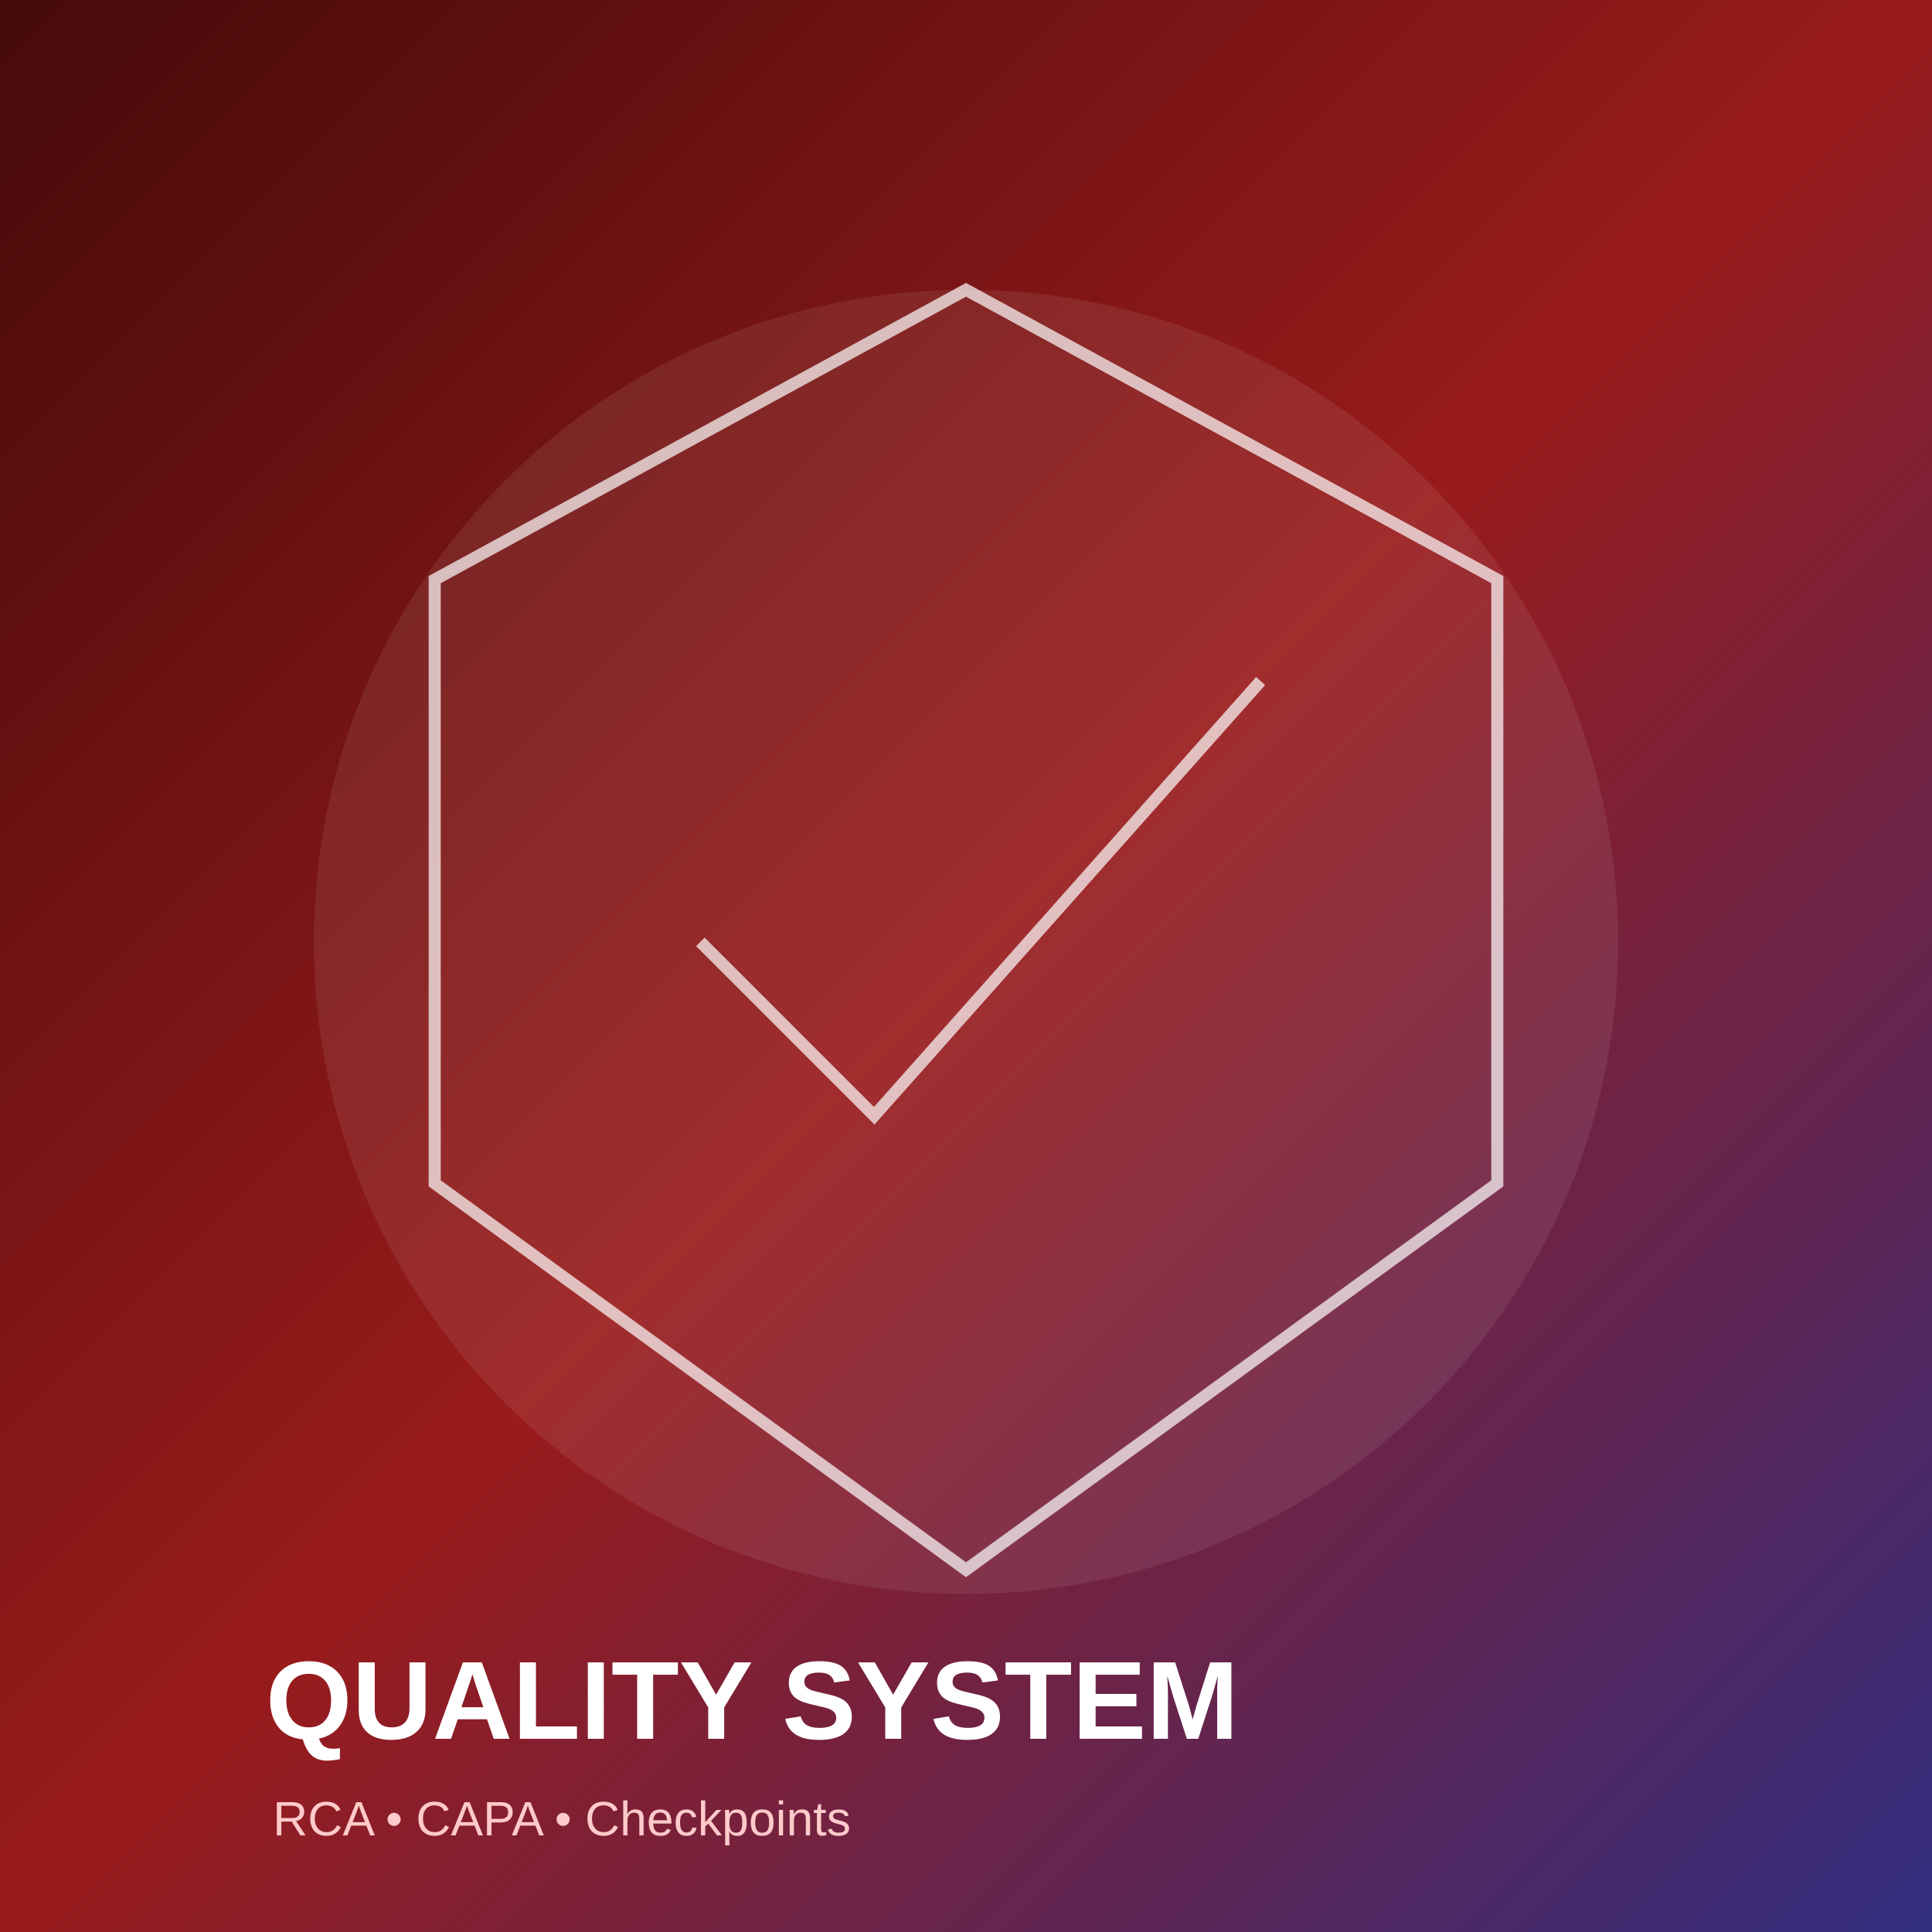
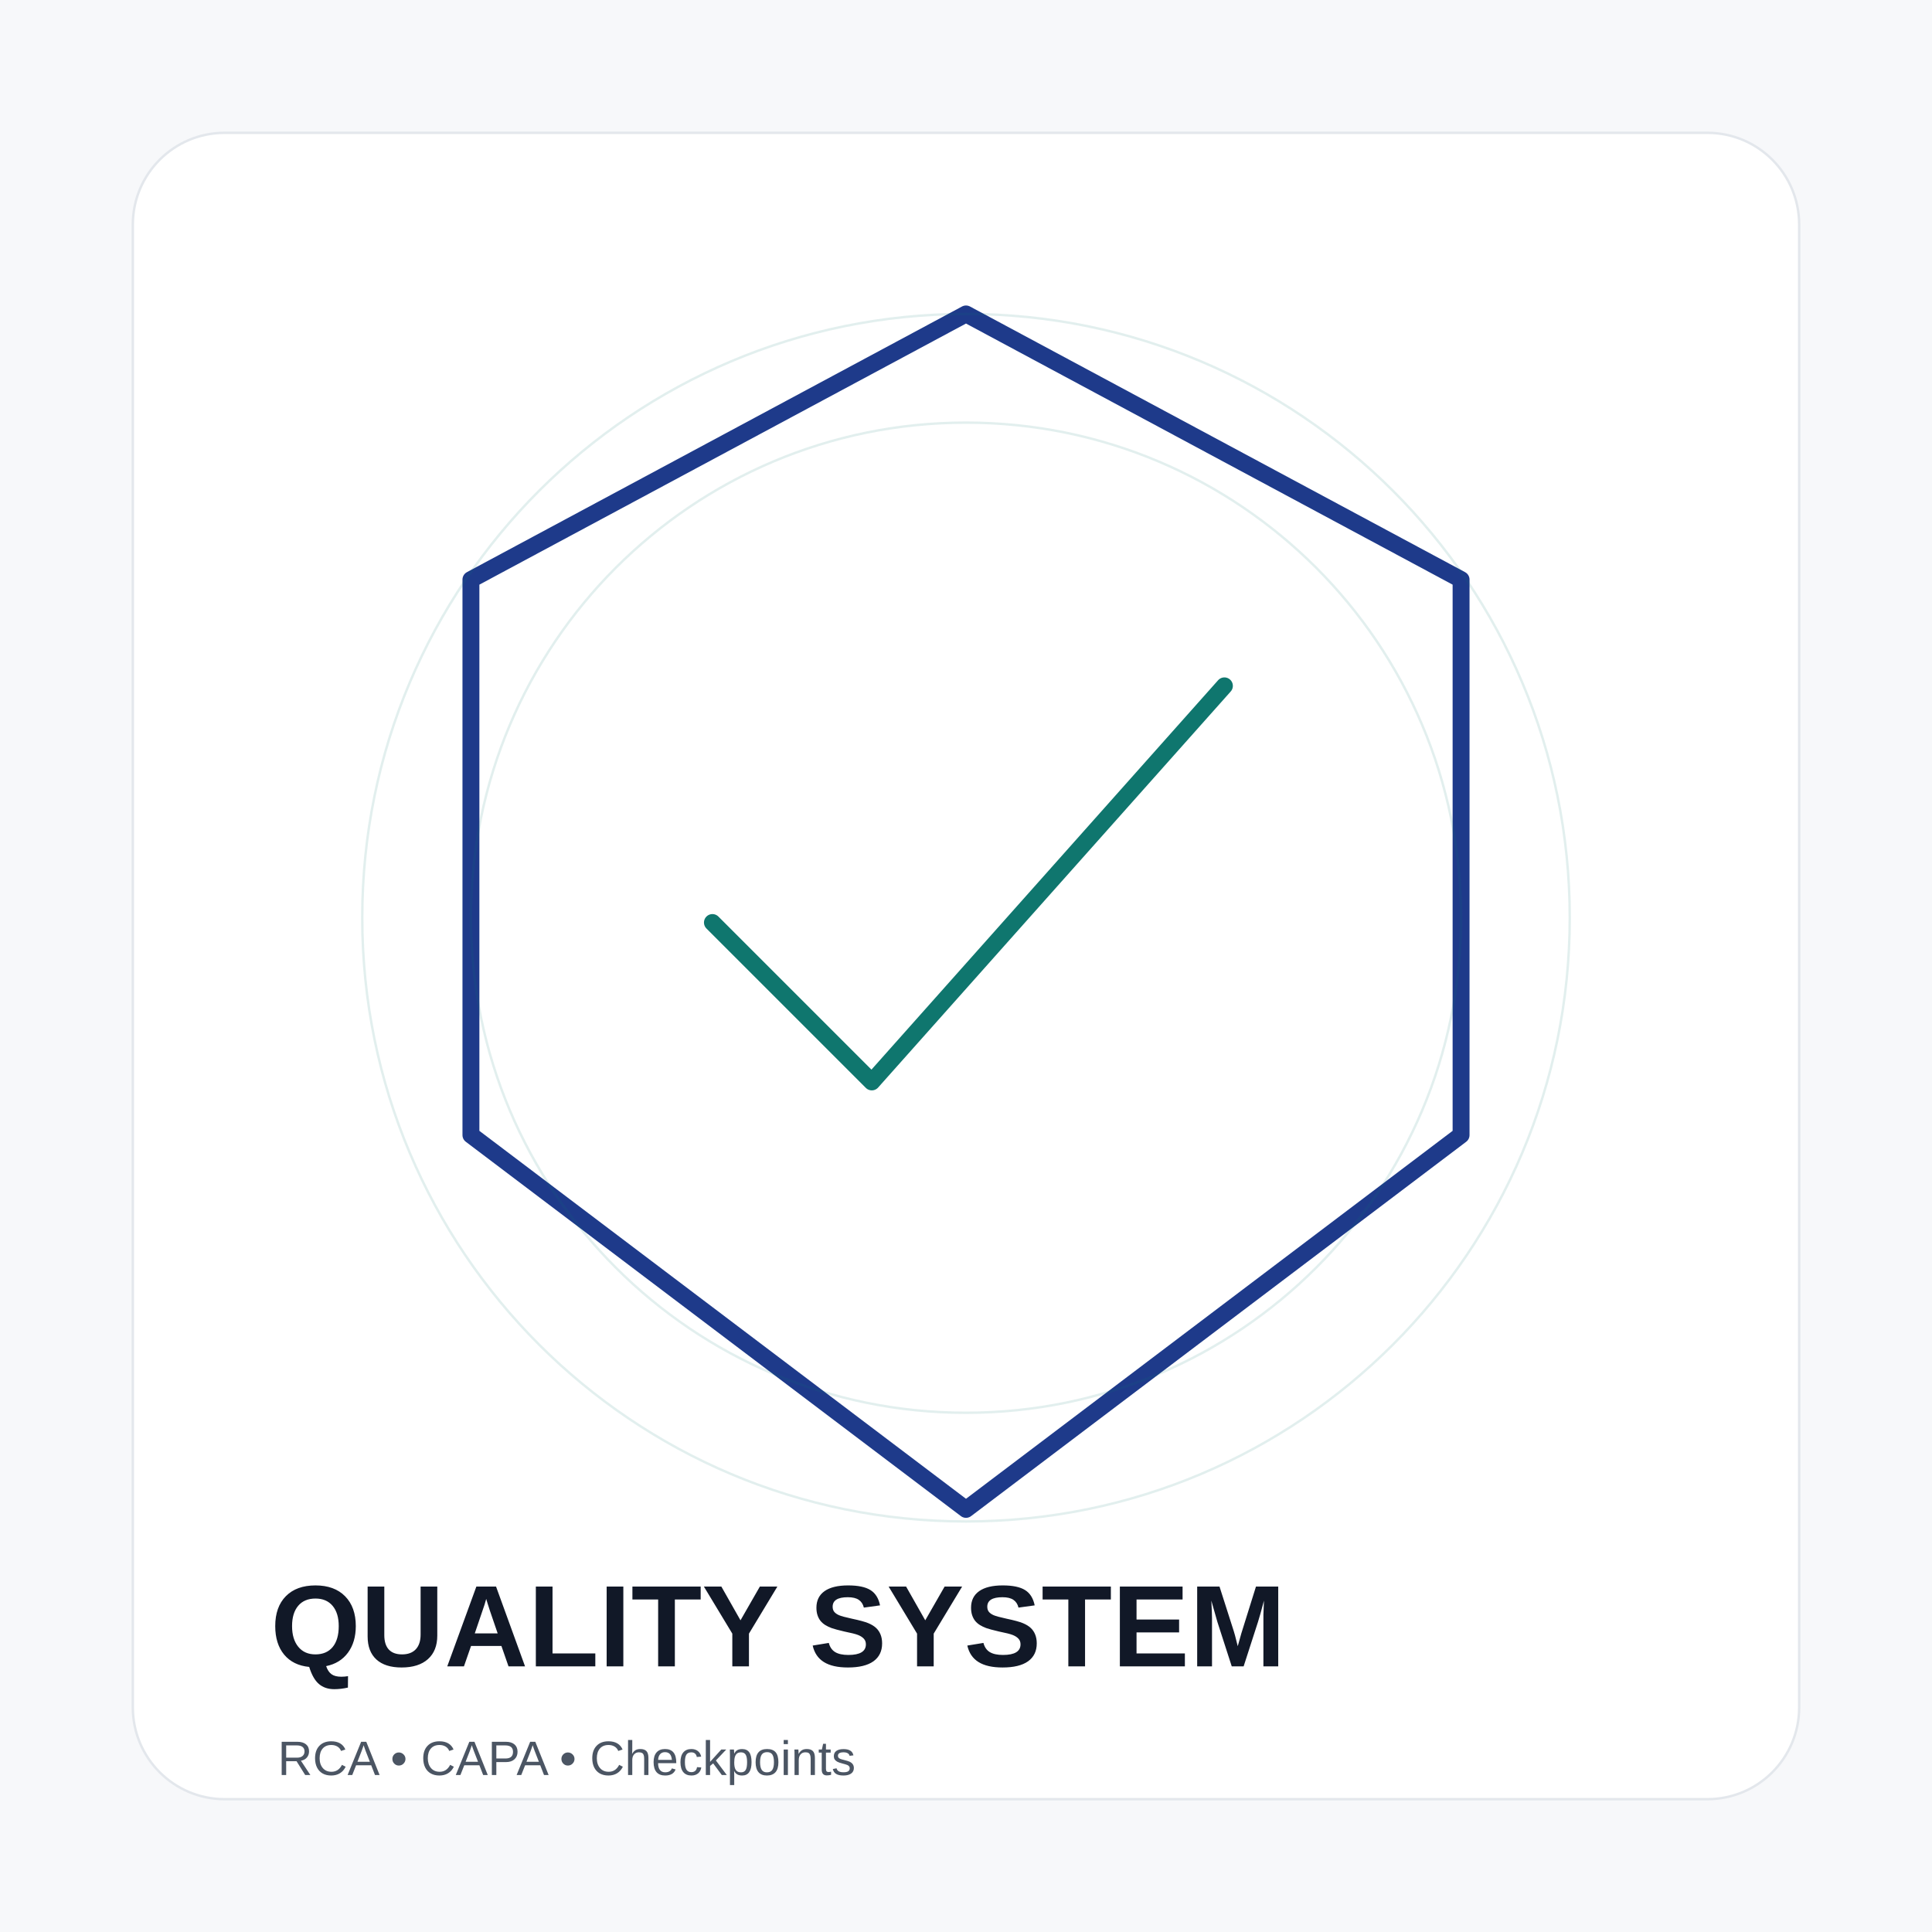
<svg xmlns="http://www.w3.org/2000/svg" viewBox="0 0 800 800">
-   <defs>
-     <linearGradient id="g" x1="0" y1="0" x2="1" y2="1">
-       <stop stop-color="#450a0a" />
-       <stop offset=".5" stop-color="#991b1b" />
-       <stop offset="1" stop-color="#312e81" />
-     </linearGradient>
-   </defs>
-   <rect width="800" height="800" fill="url(#g)" />
-   <g fill="none" stroke="#fff" stroke-width="5" stroke-opacity=".7">
-     <path d="M400 120 620 240v250L400 650 180 490V240Z" />
-     <path d="m290 390 72 72 160-180" />
+   <rect width="800" height="800" fill="#f7f8fa" />
+   <rect x="55" y="55" width="690" height="690" rx="38" fill="#fff" stroke="#e3e7ec" />
+   <g fill="none" stroke="#1e3a8a" stroke-width="7" stroke-linecap="round" stroke-linejoin="round">
+     <path d="M400 130 605 240v230L400 625 195 470V240Z" />
+     <path d="m295 382 66 66 146-164" stroke="#0f766e" />
  </g>
-   <g fill="#fff" opacity=".08">
-     <circle cx="400" cy="390" r="270" />
-     <circle cx="400" cy="390" r="210" />
+   <g fill="none" stroke="#0f766e" stroke-opacity=".12">
+     <circle cx="400" cy="380" r="250" />
+     <circle cx="400" cy="380" r="205" />
  </g>
-   <text x="110" y="720" fill="#fff" font-family="Arial" font-size="46" font-weight="700">QUALITY SYSTEM</text>
-   <text x="113" y="760" fill="#fecaca" font-family="Arial" font-size="20">RCA • CAPA • Checkpoints</text>
+   <text x="112" y="690" fill="#111827" font-family="Arial" font-size="48" font-weight="700">QUALITY SYSTEM</text>
+   <text x="115" y="735" fill="#4b5563" font-family="Arial" font-size="20">RCA • CAPA • Checkpoints</text>
</svg>
